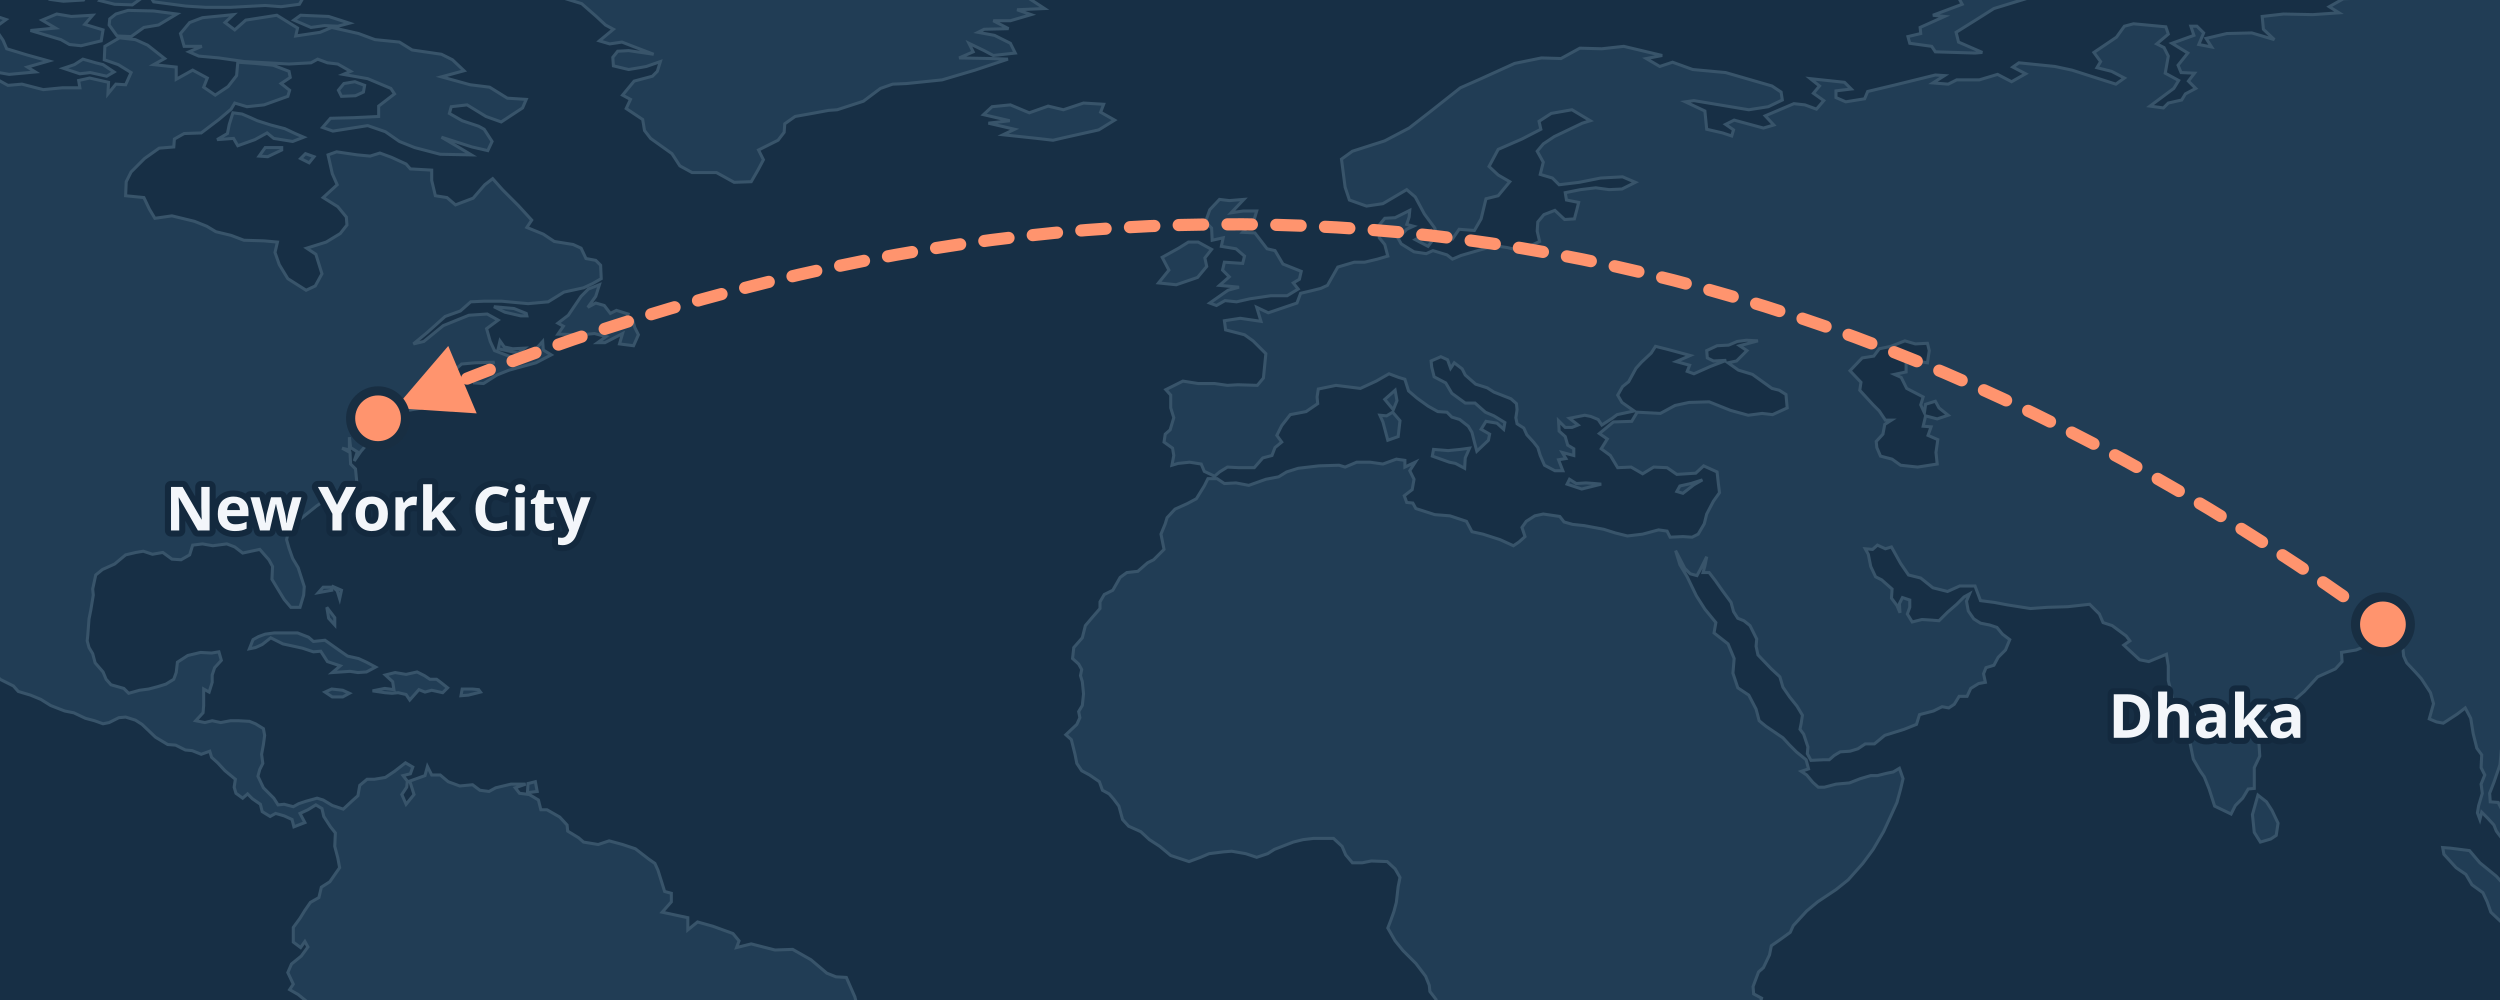
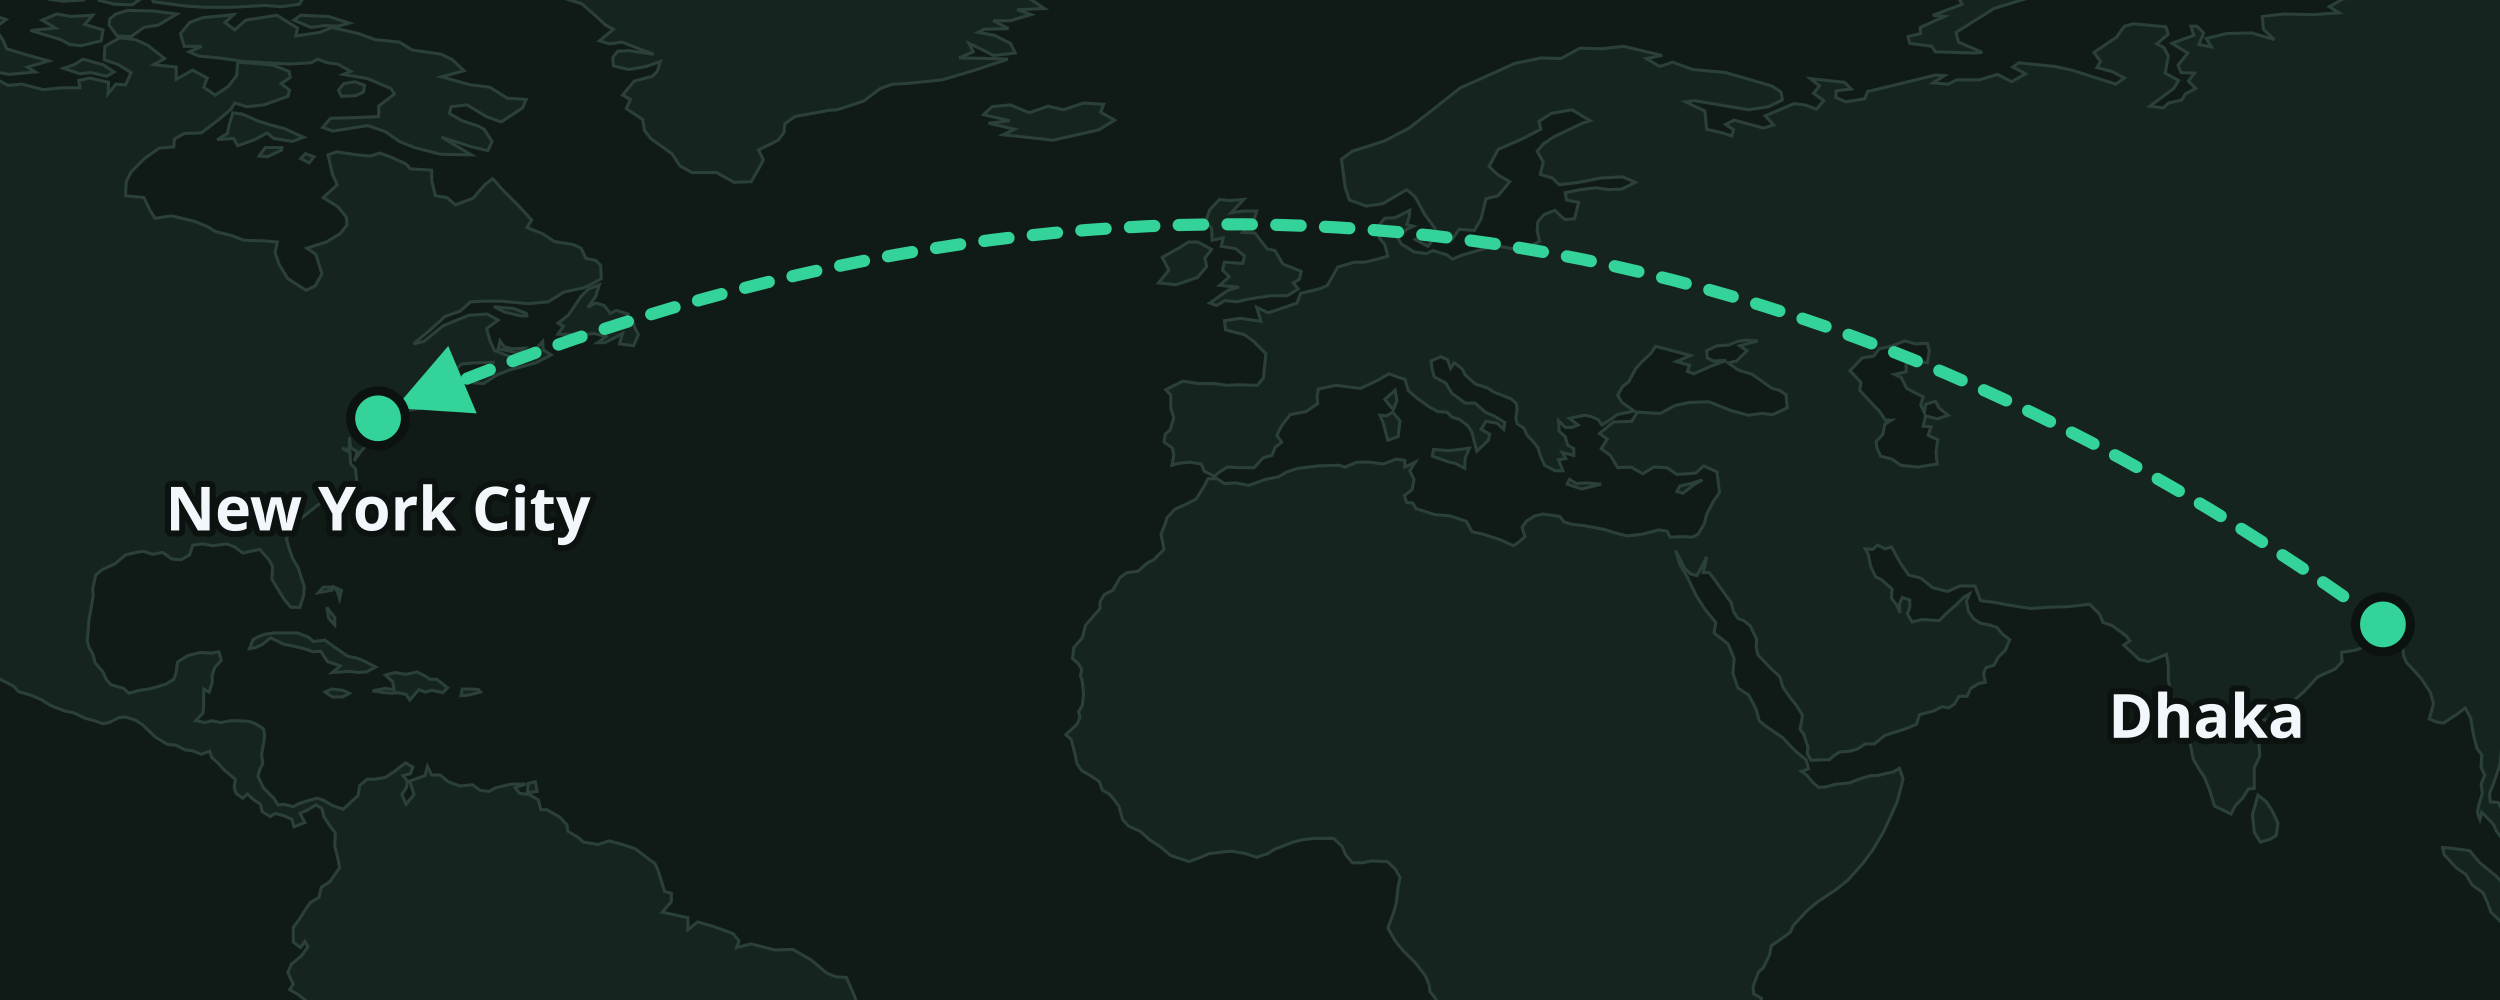
<svg xmlns="http://www.w3.org/2000/svg" viewBox="0 0 410 164" role="img" aria-labelledby="map-title map-description">
  <style>
- .map-land{fill:#213d55;stroke:#38546a;stroke-width:.5}
- .route-line{fill:none;stroke:#ff946e;stroke-width:2;stroke-linecap:round;stroke-dasharray:4 4}
- .route-pin{fill:#ff946e;stroke:#182e42;stroke-width:1.5}
- text{fill:#f3f6fa;font:600 10px system-ui,sans-serif;paint-order:stroke;stroke:#13293e;stroke-width:2px;stroke-linejoin:round}
+ .map-land{fill:#16241f;stroke:#2a4038;stroke-width:.5}
+ .route-line{fill:none;stroke:#34d399;stroke-width:2;stroke-linecap:round;stroke-dasharray:4 4}
+ .route-pin{fill:#34d399;stroke:#0b1210;stroke-width:1.5}
+ text{fill:#f3f6fa;font:600 10px system-ui,sans-serif;paint-order:stroke;stroke:#0b1210;stroke-width:2px;stroke-linejoin:round}
</style>
  <defs>
    <marker id="route-arrow" viewBox="0 0 10 10" refX="8" refY="5" markerWidth="6" markerHeight="6" orient="auto">
-       <path d="M0 0L10 5L0 10z" fill="#ff946e" />
+       <path d="M0 0L10 5L0 10z" fill="#34d399" />
    </marker>
  </defs>
-   <rect width="410" height="164" fill="#172f45" />
+   <rect width="410" height="164" fill="#101a17" />
  <path d="M421.6,161.7 419.4,161.7 417.7,160.1 415.2,158.4 414.3,157.2 412.8,155.6 411.8,154.1 410.3,151.3 408.5,149.6 407.9,147.9 407.2,146.4 405.4,145.1 404.4,143.4 402.8,142.3 400.8,140.1 400.6,139 401.9,139.1 405,139.5 406.7,141.5 408.3,142.8 409.4,143.7 411.3,145.8 413.3,145.8 415,147.2 416.2,148.9 417.7,149.8 416.9,151.4 418,152.1 419.1,153.6 419.8,154.7 421.2,154.9 422.2,156.1 421.7,158.6 421.6,161.7ZM372.4,137.6 370.7,138.1 369.7,136.5 369.4,133.6 370.3,130.4 371.7,131.5 372.6,132.9 373.6,135 373.3,137 372.4,137.6ZM88.1,129.8 86.5,130 86.6,128.5 87.8,128.2 88.1,129.8ZM78.8,113.5 76.8,114 75.6,114.1 75.8,113 77.4,113 78.5,113.1ZM56.2,114.3 54.5,114.3 53.3,113.5 54.4,113 56.2,113.2 57.3,113.7 56.2,114.3ZM64.8,110.3 66.6,110.6 68.4,110.2 69.6,110.8 70.5,111.4 71.6,111.4 72.4,112 73.4,112.8 72.6,113.6 70.8,113.2 69.7,113.5 68.7,113.1 67.2,114.8 66.6,113.9 65.3,113.6 64.3,113.7 63.1,113.6 61.1,113.3 63.1,112.9 64.6,113.1 64.4,111.8 63.2,110.7 64.8,110.3ZM50.6,104.5 51.4,105.2 53.3,105 55.7,106.7 57,107.6 58.8,108 60.1,108.6 61.6,109.4 60.1,110.2 58.7,110.3 57.4,110.1 54.5,110.3 55.8,109.2 53.7,108.5 52.6,106.8 51.4,106.9 49.6,106.3 46.4,105.6 44.4,104.6 43,105.7 41.9,106.2 40.9,106.4 41.5,104.9 42.4,104.4 43.5,104 45,103.8 47.2,103.8 48.8,103.8 50.6,104.5ZM54.9,102.5 53.9,101.4 53.6,99.6 54.9,101.3 54.9,102.5ZM54.4,96.8 52.2,97.2 53,96.3 54.3,96.3ZM56,96.8 55.7,98.2 55.3,96.9 54.4,96.1 56,96.8ZM279.2,78.7 277.8,79.5 276,80.9 275,80.6 275.5,79.7 277.3,79.3 279.2,78.7ZM257.4,78.6 258.5,79.3 260.1,79.2 261.5,79.3 262.6,79.4 259.4,80.2 257,79.4ZM241,73.5 240.3,75.1 240.2,76.8 238.7,76 237.7,75.8 234.9,74.8 235.1,73.7 237.5,73.9 239.5,73.7 241,73.5ZM228.4,67.6 229.6,69 229.3,71.6 227.6,72.2 226.8,69.2 226.3,68.1 227.4,68.2 228.4,67.6ZM229.1,65.7 228.5,67.2 227.1,65.5 228.8,64 229.1,65.7ZM82.7,56.9 84.1,57.2 86,57.1 85,57.9 81.7,57.2 82,55.9 82.7,56.9ZM86.4,51.8 85.4,51.8 82.8,51.2 81,50.3 84.3,50.6 86.3,51.4ZM97.7,48.6 96.4,50.4 97.7,49.7 99.1,50.1 100.1,51.4 101.1,50.9 103,51.5 102.4,53 103.8,52.6 104.1,53.7 104.7,54.9 103.9,56.7 101.6,56.4 102.1,54.7 99.2,56.2 98,56.2 99.4,55.2 97.5,54.7 95.3,54.9 91.5,54.8 92.4,53.5 91.5,53 93.2,51.7 95.3,48.6 96.5,47.4 98.3,46.7 97.7,48.6ZM196.4,45.5 192.9,46.7 190,46.4 191.7,44.3 190.6,42.2 193.3,40.7 194.9,39.7 196.5,39.7 198.7,40.9 197.6,42.3 197.9,43.7 196.4,45.5ZM235.4,38.8 234.2,40.4 232.1,39.3 234.7,37.8 235.4,38.8ZM204,32.7 201.9,34.9 203.9,34.6 206.1,34.6 205.6,36.3 203.8,38.1 205.8,38.2 207.8,40.8 209.1,41.1 210.4,43.3 213.4,44.5 213.1,45.8 212.1,46.4 212.9,47.4 211.1,48.5 208.4,48.5 205,49 202.8,49.5 200.9,49.3 199.5,50.1 198.4,49.7 201.4,47.6 203.2,47.1 200,46.8 201.6,45.4 200.5,44.3 200.8,43 203.8,43.2 204.1,42 202.7,40.8 200.3,40.4 200.6,39 198.8,39.4 198.7,37.4 197.7,36.4 198.4,34.4 200,32.7 201.6,32.9 204,32.7ZM51.5,25.7 50.7,26.7 49.3,26 50.1,25.2 51.5,25.7ZM46.2,24.6 43.9,25.7 42.5,25.6 43.5,24.2 46.2,24.2ZM39.7,18.7 41.1,19.3 42.2,19.8 44.4,20.5 46.7,21.1 48.4,21.9 49.8,22.5 48,23.2 44.9,22.7 43.8,21.8 41.8,22.9 39,23.9 38.3,22.7 35.6,22.9 37.3,21.9 37.6,20.4 38.2,18.5 39.7,18.7ZM181,17.1 180.5,18.4 182.8,19.7 180.2,21.3 174.4,22.6 172.7,23 170.1,22.7 164.5,22.1 166.4,21.2 162.1,20.2 165.6,19.8 161.3,18.8 162.7,17.5 165.7,17.2 168.8,18.5 171.9,17.4 174.4,18 177.7,16.9 181,17.1ZM58.3,15.7 56,15.8 55.5,14.8 56.4,13.7 58.2,13.4 59.8,14 59.6,15.1 58.3,15.7ZM18.7,11.8 17.5,12.5 14.8,11.9 13.1,12.1 10.4,11.2 12.2,10.6 13.6,9.7 15.7,10.3 16.9,10.6 18.7,11.8ZM28.9,11 28.9,13 31.6,11.5 34,12.8 33.4,14.3 35.3,15.6 37.4,14.2 38.8,12.4 39,10.2 41.8,10.4 44.8,10.7 47.4,11.7 47.6,12.7 46.1,13.7 47.5,14.8 47.2,15.8 43.3,17.2 40.5,17.5 38.5,16.9 37.9,17.9 35.9,19.6 33,21.8 30.2,21.9 28.6,22.8 28.5,24.1 26.1,24.3 23.7,26 21.5,28.2 20.7,29.8 20.6,32.1 23.6,32.4 24.5,34.3 25.4,35.8 28.2,35.4 31.9,36.3 33.9,37.1 35.4,38 37.9,38.6 40,39.4 43.3,39.5 45.5,39.7 45.1,41.4 45.8,43.4 47.2,45.7 50.2,47.6 51.7,46.9 52.8,44.9 51.8,41.7 50.3,40.7 53.5,39.7 55.8,38.3 56.9,36.9 56.8,35.6 55.4,33.9 53,32.4 55.3,30.3 54.5,28.5 53.8,25.4 55.2,24.9 58.6,25.4 60.7,25.6 62.3,25.1 64.2,25.8 66.6,26.9 67.3,27.7 70.8,27.9 70.8,29.6 71.4,32.1 73.3,32.4 74.7,33.6 77.6,32.5 79.5,30.3 80.8,29.3 82.4,31.1 85,33.7 87.2,36.1 86.4,37.3 89.1,38.4 90.9,39.6 94,40.1 95.3,40.7 96.1,42.4 97.7,42.7 98.5,43.5 98.6,45.7 97.2,46.5 95.7,47.2 92.5,47.9 89.9,49.5 86.6,49.8 82.3,49.4 79.3,49.4 77.2,49.5 75.5,51 73,51.9 70.1,54.5 67.8,56.4 69.5,56 72.7,53.4 76.9,51.7 79.9,51.5 81.7,52.5 79.8,53.9 80.4,56 81.1,57.5 83.7,58.5 87,58.2 89,56 89.1,57.4 90.4,58.2 87.9,59.5 83.5,60.7 81.5,61.5 79.3,62.9 77.8,62.8 77.7,61.1 81.1,59.4 77.9,59.5 75.7,59.7 73.9,61.3 71.9,62 69.8,62.6 68.6,63.9 68.3,65.3 69,66.4 70.2,66.2 68.7,67 66.3,67.4 64.2,67.6 62.6,68.1 65.5,67.8 63.3,68.7 62,68.7 61.6,70.6 60.2,72.1 58.9,71 59.4,72.1 59.9,73.2 59.2,74 58.1,75.6 58.6,74.1 57.5,73.4 57.3,71.7 57.3,73.8 56.1,73.5 57.4,74.2 57.5,76.1 58.3,76.9 58.5,78.9 57.3,80.4 55.2,81 53.9,82.1 52.9,82.3 51.9,83 49.4,85 48.3,85.9 47.3,87.1 47,88.5 47.4,89.9 48,91.6 48.9,93.1 49.9,96.2 49.8,97.6 49.2,99.6 47.7,99.6 46.6,98.3 45.5,96.5 44.6,95 44.7,92.9 44.1,91.8 42.6,90.1 39.8,90.7 38.5,89.7 37.2,89.2 34.9,89.5 33.2,89.2 31.6,89.4 31.1,91 29.7,91.8 28.2,91.7 26.7,90.6 25,90.9 23.5,90.4 22.3,90.6 20.6,91 18.8,92.5 16.8,93.4 15.7,94.3 15.2,96.6 15.3,97.6 14.9,100 14.6,101.5 14.4,104.1 14.3,105.1 14.6,106.2 15.2,107.2 15.6,108.7 16.9,110.2 17.4,111.4 18.2,112.3 20.3,112.9 21.1,113.7 22.9,113.2 24.4,113 25.9,112.6 27.2,112.2 28.5,111.4 28.9,110.3 29.1,108.6 30.8,107.5 32.9,107 34.7,107.1 35.9,106.9 36.3,108.3 35.2,109.5 34.8,110.7 34.8,111.9 34.3,113.5 33.4,113 33.4,114.7 33.4,115.7 33.3,116.9 32.1,118.2 33.6,118.5 34.8,118.2 36.2,118.5 37.8,118.2 39.1,118.2 40.9,118.3 41.9,118.7 43.2,119.5 43.4,120.6 43.2,122.1 42.9,123.7 43.1,125.2 42.6,126.2 42.3,127.3 43.2,129.2 44,130 44.9,130.9 45.6,132 46.6,131.9 48.1,132.3 49,131.8 50.2,131.4 52,130.9 53,131.2 54.5,132.1 56.3,132.7 57.8,131.3 58.7,130.5 59,128.8 60.2,127.8 61.4,127.8 63.2,127.5 64.7,126.5 66.5,125.1 67.7,125.8 67.3,126.9 66.1,127.2 66.8,128.1 66.7,129.1 65.9,130.3 66.6,131.9 67.9,130.3 67.2,128.1 69.7,127.2 70.1,125.7 70.8,127.1 72.2,127.1 73.5,128.2 75.4,128.9 77.5,128.7 78.7,129.6 80.2,129.8 81.3,129.2 83.8,128.6 86.2,128.6 84.5,129.2 85.2,130.1 86.8,130.3 88.3,131.2 88.7,132.8 89.7,132.8 91.8,134 93,135.3 93.1,136.3 94.9,137.4 95.7,138.1 98.1,138.5 99.9,137.9 102.1,138.5 104.2,139.2 106.4,140.9 107.4,141.6 107.9,142.7 109,146.2 110.1,146.5 110.1,147.9 108.6,149.6 112.8,150.5 112.8,152.5 114.4,151.2 116.9,151.9 120.2,153.1 121.2,154.3 120.8,155.4 123.2,154.8 127.1,155.8 130,155.7 133,157.4 135.6,159.6 137.1,160.2 138.8,160.3 140.2,163.5 140.5,164.7 139.7,168 138.7,169.3 135.9,172.1 134.6,174.3 133.2,176.1 132.1,177.6 132.2,181.3 131.7,184.4 131.5,185.7 130.8,186.5 130.5,189.2 128.5,191.8 128.1,193.9 126.5,194.7 126,195.9 123.9,195.9 120.7,196.7 119.3,197.6 117.1,198.2 114.7,199.8 113,201.8 112.7,203.2 113.1,204.4 112.7,206.4 112.2,207.3 110.8,208.4 108.6,212 106.8,213.6 105.5,214.5 104.6,216.4 103.3,217.5 102.4,218.8 100.1,219.9 98.7,219.5 97.6,219.7 95.7,218.9 94.4,218.9 93.1,217.8 93,218.9 95.5,220.6 95.3,222 96.5,222.8 96.4,223.8 94.5,226.4 91.5,227.4 87.5,227.9 85.3,227.7 85.7,228.8 85.3,230.3 85.7,231.4 84.5,232.1 82.5,232.3 80.5,231.6 80,234.1 81.4,234.7 82.5,234.1 83.1,235.1 81.2,235.7 79.6,237 79.3,239 78.9,240.1 77,240.1 75.4,241.1 74.8,242.6 76.8,244.1 78.7,244.5 78,246.3 75.7,247.4 74.4,249.7 72.5,250.5 71.7,251.5 72.4,253.5 73.7,254.7 71.1,254.6 70.1,255.1 68.3,255.8 68,257.7 64.9,257.1 62.6,255.7 60.1,254.5 59.5,253.3 60,252.1 59,250.8 58.8,247.3 59.6,245.4 61.7,243.9 58.7,243.3 60.6,241.5 61.3,238.2 63.5,238.9 64.6,234.8 63.2,234.2 62.6,236.7 61.3,236.4 62,233.6 62.6,229.9 63.6,228.5 63,226.6 62.8,224.3 64.9,221 66.3,217.8 67.1,214.8 66.7,211.8 67.3,210.2 67,207.7 68.2,205.3 68.6,201.4 69.2,197.3 69.8,192.8 69.7,189.5 69.3,186.7 67.2,185.5 63.1,182.7 59.5,180.5 58,179.3 57.2,177.6 55.8,174.4 53.8,170.8 51.9,166.8 51.1,165.9 50.5,164.4 48.9,163.1 47.5,162.3 48.1,161.4 47.2,159.5 47.8,158.1 49.4,156.8 50.5,155.3 50,154.4 49.3,155.4 48.1,154.5 48.1,152.1 49.2,150.6 50,149.3 50.9,148 52.3,147.2 52.7,145.5 54.1,144.6 55,143.3 55.7,142.3 55.4,140.7 54.9,138.8 55,136.6 54.2,135.6 53.1,133.9 52.8,132.6 51.8,132 50.5,132.8 49.2,133.4 50,134.9 48.2,135.6 47.9,134.4 46.6,133.8 45.2,133.4 44.3,133.9 43,133.1 42.7,131.9 41.4,131 40.6,130.2 39.8,130.9 38.7,130.1 38.4,129.1 38.6,127.8 36.9,126.4 35.7,125.1 34.7,124.2 34.4,123.2 33,123.7 31.5,123.1 30.4,123 28.8,122.2 27.5,122.1 25.5,120.9 23.3,118.8 22.2,118.1 20.6,117.6 19.5,117.7 17.9,118.5 16.9,118.7 15.5,118.2 14,117.8 12.1,116.9 10.6,116.6 8.3,115.7 6.7,114.7 5,114 3,113.4 2.2,112.5 0,111.4 -1,110.1 -1.5,109.1 -0.5,107.8 -1.2,106.3 -2.1,104.5 -3.8,102.5 -5.8,100.9 -6.8,99.7 -8.5,98.8 -8.6,97.1 -9.6,96.6 -10.8,95.7 -11.3,94.3 -12.4,94.1 -13.5,93.1 -14.5,92.1 -15.6,90 -16.3,88.4 -17.7,86.9 -19.6,86.4 -19.5,88.2 -19.3,89.7 -17.2,91.9 -16.3,93.2 -15.5,94.4 -14.5,95.7 -13.2,96.7 -12.6,98.5 -12,99.4 -11.4,100.3 -11.3,101.4 -10.3,101.5 -9.5,102.4 -8.8,103.3 -9.7,104.4 -10.6,103.1 -11.9,102 -13.3,101 -14.4,100.5 -14.3,99.1 -14.6,98 -15.6,97.4 -16.9,96.5 -18.9,95.7 -20.1,94.6 -19.1,94.5 -18.3,92.9 -19.9,91.4 -21,90.9 -21.8,89.6 -22.5,88.3 -23.4,86.7 -24.3,84.9 -24.6,83.9 -25.9,82.8 -27,81.9 -28.2,81.8 -30.7,81.1 -31.5,79.7 -33.4,77.7 -35.1,74.9 -35.9,73.8 -37.5,72.1 -37.7,70.5 -38.8,69.4 -38.4,67.7 -38.4,66 -39.1,64.5 -38.3,62.6 -37.8,59 -38.2,56.3 -38.8,54.6 -39.4,53.6 -36.2,53.9 -35.2,55.8 -35,53.6 -35.7,52 -39.8,50 -41.2,49.2 -44.9,48.3 -46,46.6 -45.7,45.3 -48.3,44.5 -48.6,42.9 -51,41.4 -51.1,40.4 -52.2,39.6 -53.9,39 -54.5,37.3 -57.1,35.6 -58.2,33.8 -60.1,33.6 -63.3,33.6 -65.6,33 -69.7,30.9 -71.7,30.5 -75.1,29.8 -77.9,30 -81.9,29.1 -84.2,28.2 -86.4,28.7 -86,30 -87.1,30.2 -89.5,30.6 -91.2,31.3 -93.4,31.7 -93.7,30.5 -92.8,28.5 -90.7,27.9 -93.8,28.5 -95.2,29.9 -98,31.3 -96.6,32.3 -98.5,33.7 -100.6,34.5 -102.6,35.2 -106.2,37.1 -106.9,38 -109.2,38.9 -110.6,38.7 -112.4,39.3 -114.5,40 -116.1,40.6 -119.6,41.2 -117.7,39.9 -115.7,39.3 -113.6,38.2 -111.1,38 -110.1,37.2 -107.4,36 -105.4,34.9 -105.1,33.3 -104.1,32.2 -106.4,32.8 -108.1,33.2 -109.4,32.1 -110.7,31.9 -112.7,32.7 -113.9,32.7 -114.1,31.5 -115,30 -117.6,30.4 -119.3,29.5 -120.7,29 -120.7,27.9 -122.2,27 -121.5,25.8 -119.8,24.7 -119.1,23.7 -117.5,23.6 -116.1,23.9 -114.5,22.9 -113.1,23.1 -111.5,22.5 -113,21.2 -111.6,20.4 -112.8,20.4 -114.9,20.9 -117.1,20.9 -119.9,21.1 -122.9,20.6 -123.7,19.8 -126.2,18.7 -123.4,17.8 -118.9,16.8 -117.3,16.8 -117.6,17.8 -113.4,17.8 -115,16.5 -117.4,15.8 -118.9,14.8 -120.8,13.9 -123.5,13.3 -122.4,12.2 -118.9,12.2 -116.3,11.3 -115.9,10.3 -113.8,9.3 -111.9,9.1 -108.1,8.2 -106.2,8.4 -103.2,7.3 -100.1,7.7 -98.7,8.6 -94.4,8.3 -91.5,9.1 -89.4,8.9 -85.2,9.6 -81.4,9.8 -79.8,10 -77.2,9.7 -74.1,10.3 -72,10.6 -68.2,11.1 -65.1,12 -63,12.2 -61.3,11.4 -58.8,10.7 -55.9,11 -52.9,10.1 -49.6,9.6 -48.2,10.4 -46.7,10 -46.3,9 -44.9,9.2 -41.5,11 -38.8,9.7 -38.6,11.2 -36.1,10.9 -32.9,10.4 -29.9,11.2 -25.2,12 -22.5,12.3 -20.5,12.2 -17.8,13.2 -20.6,14.2 -17,14.6 -11.6,14.4 -9.9,14 -7.8,15.2 -5.6,14.2 -7.6,13.4 -6.3,12.7 -3.9,12.6 -2.3,12.4 -0.7,12.9 1.3,14 3.6,13.8 7.1,14.7 10.2,14.4 13.1,14.4 12.9,13.2 14.7,12.8 17.8,13.5 17.7,15.4 19,13.8 20.6,13.9 21.5,11.9 19.4,10.6 17.1,9.8 17.2,7.6 19.6,6.2 22.2,6.5 24.2,7.4 27,9.6 25.2,10.6 28.9,11ZM-18.3,3.8 -19.3,4.7 -14.9,4.1 -12.1,5.1 -9.8,4.1 -8,4.7 -6.4,6.7 -5.4,5.9 -6.8,3.8 -5,3.5 -3,3.8 -0.8,4.7 0.5,6.6 1.1,8 4.4,9 8,10 4.5,11 5.8,11.8 1.5,12.2 -1.9,11.6 -4.2,11.8 -8,12.4 -13.9,12.8 -16.6,12.9 -17.7,12 -20.4,11.4 -22.2,11.7 -24.7,10.1 -23.3,9.9 -20.3,9.5 -17.4,9.6 -14.8,9.3 -18.7,8.8 -23,9 -25.8,8.9 -26.9,8.2 -22.2,7.4 -25.3,7.4 -28.8,6.9 -27.1,5.4 -25.7,4.6 -20.4,3.4 -18.3,3.8ZM1,3.2 -0.8,4.5 -3.9,3.1 -0.5,2.7 1,3.2ZM57.3,3.8 55.4,4.3 53.2,4.2 51,4.5 48.2,3.3 49.3,2.5 53.9,2.7 57.3,3.8ZM36.9,3.7 38.5,4.9 40.3,3.3 45.4,2.5 48.8,4.6 48.5,5.9 52.5,5.3 54.4,4.5 58.8,5.5 61.5,6.5 65.5,6.9 67.6,8.2 72.4,8.9 74.2,9.8 76.1,11.6 72.4,12.6 77.1,13.9 80.3,14.3 83.2,16.1 86.3,16.3 85.7,17.7 82.2,20 79.7,19.1 76.6,17.2 74,17.5 73.7,18.6 75.8,19.8 78.5,20.7 79.4,21.2 80.7,23.2 80,24.7 77.4,24.1 72.4,22.5 75.3,24.2 77.3,25.4 72.2,25.3 68,24.2 65.5,23.2 63.2,21.6 60.3,20.6 54.6,21.5 52.9,20.9 54.2,19.4 58,19.3 62.1,19.1 62.1,17.4 64.7,15.4 64.1,14.5 60.3,12.9 56.3,12.2 57.5,11.7 55.4,10.5 53.7,10.3 52.1,9.7 51,10.3 47.4,10.5 40.1,10.1 35.9,9.5 32.6,9.2 31,8.5 33.1,7.6 30.2,7.6 29.6,5.5 31.1,3.7 33.2,2.9 38.3,2.4 36.9,3.7ZM9.3,2.3 11.7,2.7 15.2,2.5 13.9,4 16.9,4.9 16.6,6.7 13.3,7.5 11.4,7.3 10,6.5 5,5 9.1,4.6 6.9,3.3 9.3,2.3ZM23.6,4.5 21.5,6 19.2,5.9 17.9,4.1 18,3.1 19,2.3 21,1.7 25.2,1.8 29,2.3 26,4.1 23.6,4.5ZM22.8,0 21.7,0.8 18.8,0.7 16.4,0.1 17.4,-0.8 20.3,-1.3 22,-0.6 22.8,0ZM13,-3.4 14.5,-2.5 14.6,-1.5 13.7,0 10.4,0.2 8.2,-0.1 8.3,-1.3 5,-1.1 4.9,-2.7 7,-2.6 10,-3.3 12.8,-3.2ZM-6.4,-2.4 -5.6,-1.7 -3.9,-2 -1.8,-1.9 -2.6,-0 -9.4,0.3 -14.4,1.2 -17.5,1.2 -13.6,-0.3 -22.6,-0.1 -25.4,-0.4 -22.7,-2.4 -20.8,-3 -15.2,-2.3 -11.6,-1.1 -8.1,-0.9 -11,-2.9 -9.2,-3.6 -7.1,-3.4 -6.4,-2.4ZM325.1,8.6 323.9,8.7 317.4,8.5 316.8,7.6 313.2,7.1 312.9,6 315,5.5 314.9,4.5 318.9,2.7 317,2.5 321.8,0.7 321.3,-0.2 325.7,-1.2 332.3,-2.5 339,-2.9 342.4,-3.6 346.3,-3.9 347.7,-3.1 346.4,-2.5 339.3,-1.5 333.2,-0.5 327,1.4 324,3.3 320.8,5.3 321.2,6.9 325.1,8.6ZM20.6,-4.2 22.9,-3.6 26.8,-3.6 28.5,-2.9 30.4,-1.7 31.6,-1.2 34.3,-1.1 37.2,-1 40.4,-1.4 44.5,-1.6 47.7,-1.4 49.9,-0.7 49.1,0.7 46.1,1.1 43.5,0.9 37.8,1.2 33.7,1.2 30.5,1 25.2,0.3 24.5,-0.8 24.2,-1.8 22.2,-2.6 18.1,-2.9 15.8,-3.5 16.5,-4.3 20.6,-4.2ZM423.9,-3.9 424.5,-3 426.3,-3.4 432.2,-3.4 436.7,-2.4 438.3,-1.7 437.8,-0.7 435.6,-0.1 430.3,1 428.8,1.6 431.3,1.9 434.2,2.4 436,2 437.1,3.3 441.1,2.5 447.6,2.8 448,3.8 456.4,4.1 456.5,2.5 460.8,2.9 464,2.9 467.2,3.9 468.1,5.2 466.9,6 469.4,7.6 472.6,8.4 474.5,6.3 477.7,7.2 481.1,6.7 485,7.3 486.5,6.7 489.7,7 488.3,5.2 490.9,4.3 509,5.6 510.7,6.8 515.9,8.3 524,7.9 528,8.3 529.7,9.1 529.4,10.6 531.9,11.1 534.6,10.7 538.1,10.7 541.9,11.1 545.7,10.8 549.2,12.6 551.6,12 550,10.7 550.9,9.8 557.3,10.4 561.4,10.2 567.2,11.2 570,12.1 570,20 567.4,20.9 564.8,20.8 566.6,21.8 567.8,23.5 568.7,24 568.5,25.4 564.7,25 559.1,26.5 557.4,26.7 554.3,28.1 551.4,29.3 550.7,30.2 547.8,28.9 542.6,30.4 541.7,29.7 539.8,30.5 537.1,30.3 536.4,31.6 534,33.5 536.4,34.8 536.1,37.7 534.3,37.8 533.4,39.4 534.2,40.3 530.7,41.3 530,43.6 527.1,44.1 526.5,46.1 523.6,48 522.8,46.6 522,43.7 520.9,39.2 521.8,36.5 523.5,35.3 523.6,34.3 526.7,33.9 530.3,31.4 533.7,29.3 537.3,27.7 538.9,24.9 536.5,25.1 535.3,26.7 530.2,28.9 528.6,26.5 523.4,27.1 518.4,30.5 520.1,31.7 515.6,32.2 512.5,32.4 512.7,31 509.6,30.7 507.1,31.7 501,31.3 494.4,31.9 487.9,35.8 480.3,40.5 483.4,40.8 484.4,42 486.3,42.5 487.6,41.5 489.8,41.6 492.7,43.8 492.8,45.5 491.2,47.5 491,49.9 490.1,53.1 487.1,56 486.4,57.4 483.7,59.7 481,62 479.7,63.2 477.1,64.4 475.8,64.4 474.6,63.4 471.9,64.9 470.8,65.4 469.9,66.1 469.4,68.2 468.4,68.7 467.3,69.6 465.9,69.9 465,71.4 466.7,72.8 468.4,75.1 468.9,76.4 468.9,78.7 468.2,79.8 466.4,80.2 464.8,81 463,81.2 462.7,80.1 463.1,78.6 462.2,76.5 463.7,76.2 462.3,74.5 461.1,74.5 460,74.1 460,72.9 460.8,71.2 459.5,70.7 458.5,70.1 455.7,70.7 454.3,71.7 452.1,72.2 453.2,71.3 454.3,69.2 453.3,68.1 451.5,68.8 449.3,70.2 448,71.5 446.1,71.6 445.1,72.5 446.1,73.9 447.8,74.2 449.4,75.7 451.6,74.3 453.4,75 454.7,75.1 455,76.1 452.2,76.7 451.3,77.8 449.3,78.8 448.3,80.2 450.5,81.3 451.2,83.2 452.5,85.1 453.8,86.6 453.8,88.1 452.5,88.6 453,89.7 454.2,90.3 453.9,92 453.4,93.5 452.3,93.7 450.8,95.9 449.2,98.5 447.3,100.9 444.6,102.8 441.8,104.4 439.5,104.7 438.3,105.6 436.5,105.9 433.7,106.9 431.6,107.2 430.9,109.3 429.8,109.4 429.3,108 427,106.6 423.4,108.6 421.8,110.5 421.3,111.9 422.9,114 424.7,116.6 426.5,117.8 427.8,119.4 428.7,123.1 428.4,126.7 426.7,128 424.4,129.3 422.8,130.9 420.3,132.8 419.6,131.5 420.2,130.2 418.7,129 417,128.7 416.2,127.7 415.2,125.6 413.4,124.7 411.7,124.7 412,123.2 410.2,123.2 410,125.4 409,128.3 408.3,130.1 408.4,131.5 409.7,131.6 410.6,133.4 410.9,135.1 412,136.3 413.2,136.5 414.3,137.6 415.9,139 416.8,140.3 416.9,141.6 416.9,143.2 417,144.4 418.5,146.7 417,147.5 415.1,146.1 412.8,144.5 412.5,143.5 411.4,142.1 411.1,140.5 410.4,139.4 410.6,137.9 409.4,136.3 409,135.3 408,134.2 407,133.2 406.7,134.4 406.3,133.3 406.5,132.1 407.1,130.1 406.9,128.6 407.5,127.1 406.9,125.9 407,123.8 406.2,122.7 405.6,120.3 405.2,117.8 404.3,116.1 403,117.1 400.7,118.6 399.6,118.4 398.4,117.9 399.1,115.4 398.6,113.6 397.1,111.3 396.2,110.3 394.7,108.7 394.2,107.6 394.1,106.6 393.7,105.6 392.8,104.5 391,104.4 390.5,106.3 389.4,106.3 388.1,105.9 386.4,106.6 384,107 384.1,108.5 383,109.7 380.1,111 377.9,113.4 376.4,114.7 374.4,116 373.4,117.4 371.6,118.1 370.6,118.2 370.1,119.7 370.5,122.3 370.6,124 369.7,125.9 369.7,129.3 368.7,129.4 367.8,130.9 366.6,132.1 365.9,133.5 363.2,132.2 362.3,129.4 361.5,127.4 360.8,126.4 359.7,124.5 359.2,122 358.9,120.8 357.1,118 356.2,114.1 355.6,111.6 355.6,109.2 355.3,107.3 352.4,108.5 350.9,108.2 348.3,105.8 349.3,105.1 348.7,104.3 346.4,102.6 344.9,102.1 344.3,100.7 342.7,99.1 339.1,99.5 335.8,99.6 333,99.8 329.2,99.2 327.1,98.8 324.8,98.5 323.9,96.1 321.4,96.1 319.4,97 317,96.4 315,94.8 313,94.3 311.7,92.4 310.2,89.7 309.2,90 307.9,89.4 307.1,90.1 305.9,90 306.4,90.9 306.8,92.9 307.6,94.6 308.6,95.1 310.3,96.6 310.2,98.1 311.1,99.3 311.6,100.5 311.5,99 312,98 313.2,98.4 313.2,99.6 312.8,100.7 313.6,102 315.2,101.6 316.8,101.7 318,101.8 319.4,100.4 320.9,99.1 322.1,97.9 323,97.4 322.5,98.6 322.8,100.2 323.7,101.5 324.8,102.2 326.3,102.5 327.5,102.9 328.4,104 329.6,104.9 328.9,106.6 327.7,107.8 327,109.1 325.7,109.5 325.3,110.5 325.6,111.9 324.5,112.1 323.2,112.9 322.6,114.2 321.3,114.2 320.5,115.5 319.6,116.1 318.5,115.9 317.1,116.6 314.8,117.2 314.3,118.8 312.3,119.6 309.1,120.6 307.4,122 305.9,122 304.7,122.8 303.4,123.2 301.8,123.3 300.8,123.9 300,124.6 299,124.6 297,124.7 296.4,123.6 296.5,122.5 295.8,120.4 295.2,119.6 295.4,118.6 295.6,117.3 294.7,115.8 293.5,114.3 292.4,112.7 291.9,111 290.5,109.7 288.3,107.4 288,106 288.1,104.8 287,102.6 286,101.8 285,101.4 284.3,100.3 283.9,98.8 282.5,96.9 281.3,95.2 280.3,93.9 279.3,93.9 279.6,92.8 279.9,91.3 278.9,93.3 278.3,94.4 277.2,94.1 276.3,93.2 274.8,90.3 275.5,92.6 276.7,94.6 278.2,97.7 278.9,98.8 279.6,99.9 281.4,102.1 281.1,103.8 283.4,105.6 284.4,108 284.2,110.4 285,112.8 286.8,114 288,116.3 288.5,118.2 289.6,119.1 292.4,121 293.5,122.2 294.6,123.3 296.2,124.6 296.6,126.1 295.4,126.5 296.3,127.1 297.3,128.3 298.2,129.1 299.2,129.1 301.1,128.6 303.3,128.4 305.1,127.7 306.8,127.2 307.9,127.2 309.5,126.8 310.5,126.6 311.5,126 312.1,127.7 311.7,129.4 311.1,131.6 310.1,133.8 308.9,136.4 307.2,139.3 305.5,141.6 303.1,144.3 301.1,145.9 298.1,147.9 296.3,149.4 294.1,151.8 293.6,152.9 291.8,154.2 290.5,155.1 290.2,156.6 289.2,158.7 288.4,159.4 287.5,161.8 287.6,163 288.9,163.7 288.4,165.4 288.4,167 289.1,168.2 289.9,170.2 291,171.5 290.9,173.5 291.1,175.3 291.2,178.4 291.6,179.4 291,180.8 290.2,182.2 288.9,183.4 287.1,184.2 284.8,185.2 282.6,187.3 280.4,189.1 279.4,191 280.4,192.5 280.7,193.7 281.1,196.1 280.7,197.1 280.9,198.2 280.1,199 278.4,199.6 276,200.7 275.1,201.5 275.8,202.4 275.7,203.5 275.2,204.9 274.9,206.6 274.4,207.5 273,208.5 271.8,209.8 271.2,210.8 270.1,212.3 267.9,214.3 266.4,215.5 264.9,216.5 262.8,217.2 261.8,217.3 260.3,217.6 257.2,217.6 256,217.8 253.1,218.5 251.4,218.8 250.1,219.6 248.4,218.9 246.8,218 246.5,216.6 245.9,215.2 246.4,213.3 245.1,211.5 244.1,209.8 242.7,207.2 241.2,205.6 240.4,204.2 240,202.2 239.5,200.8 238.8,197.7 238.8,195.3 238.5,194.2 237.7,193.4 236.7,191.7 235.7,189.3 235.2,188.1 233.6,186.1 233.5,184.6 233.3,183.3 233.6,181.6 234.2,179.8 235,177.1 236.6,175 237.3,174.1 237.5,172.6 237.4,171.5 236.8,170.7 236.2,169.5 235.8,168.3 236.5,167.1 235.9,165.2 235.5,163.9 234.5,162.6 234.4,161.6 233.8,160.1 232.2,158 230.1,155.9 228.8,154.3 227.6,152.2 228.1,150.9 228.6,149.5 229,148 229.3,145.4 229.6,143.9 228.8,142.5 227.5,141.3 224.9,141.2 223.4,141.5 221.8,141.5 220.7,140.2 220.1,138.8 218.7,137.5 217.1,137.5 215.4,137.5 213.7,137.7 212.1,138.1 209,139.3 207.9,140 206.1,140.6 204.3,140 202,139.6 200.7,139.7 198.3,140 196.9,140.6 195,141.3 192,140.3 190.2,138.8 188.5,137.7 187.1,136.4 185.1,135.5 184.1,134.4 183.5,132.2 182.6,131 181.9,130.2 180.8,129.6 180.3,128.2 178.7,127.1 177.4,126.4 176.6,125.2 176.3,123.7 175.7,121.3 174.8,120.5 176.6,118.8 177.1,117.7 176.9,116.7 177.5,115.7 177.7,113.8 177.5,111.8 177.2,110.8 177.4,109.8 176.9,108.9 175.9,108 176.1,106.2 177.5,104.6 178,102.6 179.1,101.3 180.4,99.8 180.4,98.7 181.1,97.5 182.5,96.8 183.7,94.7 184.8,93.9 186.6,93.7 188.2,92.3 189.2,91.8 190.9,90.1 190.4,87.6 191.1,85.9 191.4,84.9 192.7,83.5 194.7,82.6 196.2,81.8 197.5,79.7 198.1,78.5 199.6,78.5 200.8,79.3 202.7,79.2 204.8,79.6 207.6,78.6 209.7,78.2 211,77.4 212.9,76.8 216.3,76.4 219.6,76.3 220.6,76.6 222.5,75.8 224.7,75.8 226.8,76.1 229,75.3 230.4,75.5 230.4,76.6 232.1,75.8 231.2,77.2 231.9,78.6 231.6,80.3 230.3,81.3 230.7,82.4 231.7,82.5 232.2,83.4 235.3,84.4 237.8,84.6 240.5,85.5 241.4,87.2 243.2,87.6 246,88.5 248.2,89.5 249.1,88.9 250.1,88 249.6,86.5 250.3,85.5 251.7,84.6 253.1,84.3 255.8,84.7 256.5,85.6 257.9,86 259.8,86.2 263,86.8 264.9,87.4 266.9,87.9 269.4,87.6 272,86.9 273.4,87.1 273.9,88.1 276,88 277.5,88.1 278.5,87.6 279.5,85.9 279.9,84.3 281,82.2 282,80.8 281.8,79.2 281.6,77.4 279.4,76.4 278.1,77.6 275,77.8 273.4,76.7 271.2,76.6 269.4,77.7 267.5,76.6 265.3,76.7 264.1,74.7 262.6,73.6 263.6,72 262.3,71.1 264.6,69.2 267.6,69.1 268.5,67.6 272.3,67.8 274.7,66.5 277,66 280.3,65.9 283.8,67.3 286.7,68.1 289,67.8 290.7,68 293.1,66.9 292.9,64.7 291.8,64 290.6,63.7 287.4,61.4 285.1,60.7 283.4,59.5 284.8,59.2 286.5,57.5 285.3,56.7 288.3,55.9 286.4,55.8 284.9,56 283.5,56.6 281.6,56.7 279.9,57.5 280,58.7 281,59.2 283.1,59.1 280.5,60.1 277.8,61.3 276.7,60.9 277.1,59.9 274.9,59.3 277.2,58.3 273.5,57.3 271.5,56.8 270.8,57.9 269.2,59.4 268.3,60.4 267.1,62.6 266.1,63.4 265.3,64.8 266,66 268,67.4 265.2,68 264.4,68.6 262.7,69.7 262.1,68.8 260.9,68.3 259.9,68.1 257.4,68.6 258.8,69.7 257.8,70.1 256.7,70.1 255.6,69 255.7,70.7 256.7,71.6 257.1,73 258.1,73.6 258.1,74.7 256.2,74.2 256.8,75.2 255.6,75.4 256.3,77.2 255,77.2 253.3,76.3 252.6,74.7 252.2,73.4 251.5,72.5 250.4,71.3 249.9,70.2 248.8,69.5 248.6,68.5 248.8,67.2 248.7,66.2 247.8,65.4 245,64.3 243.9,63.6 242,63 240.3,61.5 239.8,60.5 238.5,59.5 237.9,60.4 237.4,59 236.3,58.5 234.7,59.2 234.8,60.2 235.2,61.8 237.1,62.8 238.1,64.5 240.3,66.1 241.9,66.1 243.6,67.6 245,68.2 246.8,69.3 246.6,70.4 245.5,69.4 243.7,69.1 242.9,70.4 244.3,71.2 244.1,72.2 242.2,74 241.8,72.5 241.4,70.9 240.8,69.9 239.4,68.8 238.1,68.4 237.3,67.6 235.8,67.5 234.2,66.6 232.4,65.3 231,64.1 230.4,62.2 229.4,61.9 227.8,61.3 225.7,62.5 223.1,63.7 219.1,63.2 216.2,63.8 216,65.1 216.1,66.2 214.2,67.5 211.6,68 210.2,69.8 209.4,71.4 210.2,72.5 209.1,73.4 208.6,74.7 207.1,75.1 205.7,76.7 203.2,76.7 201.3,76.6 200,77.4 199.2,78.1 197.5,77.3 197,76.1 195.1,75.8 193.2,76 192.2,76.3 192.5,74.7 192.3,73.5 190.9,72.5 191.1,71.2 191.9,70.5 192.5,68.5 192,66.9 192,64.8 191.2,63.9 194,62.5 196.5,62.9 199.2,62.9 201.3,63.2 203,63.1 206.2,63.2 207.2,62 207.6,58 205.5,55.9 204.1,54.9 201,54.1 200.8,52.6 203.4,52.2 206.8,52.7 206.1,50.4 208,51.3 212.7,49.7 213.3,48.1 215,47.7 216.6,47.3 217.7,46.8 219.4,43.8 222.1,43 223.8,43 225.9,42.5 227.6,42 227.1,40.1 226.2,39 226.2,36.9 227.1,35.8 228.8,35.7 231.2,34.5 231.1,35.6 230.7,36.8 231.8,37.1 230.7,37.6 229.3,39.1 229.8,40 231.9,41.3 233.9,41.6 235,41.1 237.3,41.8 238.2,42.5 239.6,41.9 242.7,41 245.2,40.3 247.2,40.6 249.3,41.1 252.5,39.6 252.1,37.9 252.2,36.4 253.2,35.2 255,34.5 256.6,36 258.2,35.9 258.6,34.4 258.9,33.2 256.9,32.8 256.7,31.6 259.2,31.1 261.7,30.8 263.9,31.1 266,31 268.2,29.9 266.1,29 262.5,29.2 259,29.9 255.7,30.3 254.6,29.2 252.6,28.6 253.1,26.6 252.1,24.8 253.1,23.6 254.9,22.4 259.5,20.2 260.8,19.8 257.8,18 254.4,18.6 252.4,19.9 252.7,21.2 249.6,22.8 245.7,24.5 244.2,27.3 245.7,28.7 247.6,29.8 245.7,32.1 243.7,32.6 242.9,35.9 241.8,37.8 239.3,37.6 238.2,39.2 235.9,39.3 235.3,37.4 233.6,35.1 232.1,32.3 230.7,31.1 226.8,33.4 224.1,33.8 221.3,32.8 220.6,30.7 220,26.1 221.8,24.8 227.1,23.1 231.1,21 234.7,18.2 239.5,14.4 242.9,12.9 248.4,10.4 252.8,9.5 256,9.6 259.1,7.9 262.7,8 266.3,7.6 272.6,9.1 270,9.6 272.2,10.9 274.3,10.2 277.6,11.4 283,11.9 290.6,14.1 292.1,15.1 292.3,16.4 290,17.5 286.8,18 277.8,16.5 276.4,16.7 279.6,18.2 279.9,21.2 282.5,21.8 284,22.3 284.3,21.3 283,20.4 284.4,19.7 289.2,21 290.9,20.5 289.5,19 294.2,17 296,17.2 297.9,17.9 299.1,16.5 297.4,15.3 298.4,14.1 296.9,12.9 302.5,13.5 303.6,14.6 301.1,14.9 301.1,16 302.7,16.7 305.8,16.2 306.3,15 310.5,14 317.4,12.3 318.9,12.4 317,13.6 319.5,13.8 320.9,13.1 324.6,13.1 327.6,12.2 329.9,13.4 332.2,12.1 330.1,11 331.1,10.3 337,10.9 339.8,11.5 347,13.8 348.4,12.8 346.3,11.7 343.9,11.1 344.5,10.1 343.4,8.6 347.1,6.1 348.4,4.3 349.9,3.9 355.2,4.4 355.6,5.6 353.7,7.2 354.9,7.8 355.6,9.2 355.1,12 357.3,13.2 356.5,14.5 352.6,17.4 354.8,17.7 355.6,16.9 357.8,16.4 358.4,15.4 360.1,14.5 358.9,13.3 359.9,12 357.7,11.9 357.2,10.7 358.8,8.7 356.2,7.1 359.8,5.8 359.3,4.3 360.3,4.3 361.4,5.4 360.6,7.3 362.7,7.7 361.8,6.3 365.2,5.5 369.3,5.4 373,6.5 371.2,4.8 371,2.7 374.5,2.3 379.3,2.4 383.6,2.1 382,1.1 384.3,-0.2 386.6,-0.3 390.5,-1.3 395.8,-1.5 401.7,-2.3 403.4,-1.8 407.8,-2.9 411.5,-2.9 412.1,-3.7 414,-4.6 418.7,-5.4 422.1,-4.7 419.4,-4.3 423.9,-3.9ZM308.2,67.4 309.2,68.9 310.2,68.9 309.1,69.6 308.8,71.2 307.7,72.4 307.8,73.4 308.4,74.8 310.3,75.3 311.7,76.3 314.5,76.6 317.7,76.1 317.5,74.2 317.8,72.1 316.2,71.4 316.7,70 315.4,69.9 315.8,68.2 317.7,68.7 319.5,68.1 318,66.9 317.4,65.8 315.8,66.3 315.6,67.7 315,66.4 315.4,65.1 312.7,63.7 311.8,61.9 310.7,61.4 312.6,61 312.6,59.5 314.3,59.2 316.1,59.5 316.4,57.5 316.1,56.3 314.1,56.4 312.4,55.9 310.1,56.8 308.2,57.2 307.3,58.4 305.4,58.7 303.4,60.8 305.2,62.7 305,64 307.2,66.4 308.2,67.4ZM22.3,-5 17.7,-5.1 21.2,-5.6 22.6,-5.3ZM-10.4,-5.4 -14.1,-4.8 -17.1,-5.5 -15.4,-6.1 -12.5,-6.3 -9.7,-6ZM259.4,-5.7 255,-4.9 251.5,-5.4 252.8,-5.9 251.6,-6.5 255.8,-6.9 256.6,-6.2 259.4,-5.7ZM18.3,-6.1 15.4,-5.7 13.8,-6.2 12.9,-6.9 15.3,-7.7 16.5,-7.5 18.9,-6.8ZM9.9,-6.6 10.7,-5.8 7.4,-6 4.1,-6.7 -0.4,-6.8 1.6,-7.4 -0.8,-7.8 2.9,-8.3 8.3,-7.6 9.9,-6.6ZM420.2,-6.6 408.9,-5.8 412.5,-8.5 414.2,-8.7 415.7,-8.6 420.7,-7.4ZM246.5,-9.4 253.1,-7.9 248.1,-7.1 246.9,-5.7 245.2,-5.3 244.2,-3.6 241.8,-3.5 237.5,-4.8 239.3,-5.5 236.3,-6 232.4,-7.7 230.9,-9.3 236.3,-10 237.4,-9.3 240.3,-9.3 244,-10.1 246.5,-9.4ZM73,-16.2 78.3,-16.1 82.6,-15.8 86.3,-15.3 81.3,-13.9 76.5,-13.5 74.7,-13 79,-13 74.3,-11.8 71.1,-11.2 67.6,-9.6 63.5,-9.3 62.2,-8.9 56.2,-8.6 58.9,-8.4 57.6,-8 59.2,-7.1 57.3,-6.4 54.2,-5.8 53.3,-5 50.5,-4.4 54.2,-4 48.9,-2.4 43.7,-2.9 37.8,-2.6 34.8,-2.8 31,-2.9 30.8,-3.9 34.5,-4.4 33.5,-5.8 34.7,-5.9 40,-5.1 37.3,-6.4 34.1,-6.7 35.7,-7.5 39.2,-8 37,-9.5 36.1,-10.5 41.6,-10.4 43.2,-10.2 46.3,-10.9 41.8,-11.2 34.8,-11 31.3,-11.7 29.6,-12.5 27.3,-13.1 29.8,-14.2 32.1,-14.2 36.1,-14.6 39,-15.3 41.5,-15.2 43.6,-14.6 45.2,-15.7 47.8,-16 51.4,-16.3 57.5,-16.3 58.6,-16.1 64.3,-16.5 68.7,-16.3 73,-16.2ZM155.8,-17 168.3,-15.5 164.6,-14.7 157,-14.6 146.2,-14.4 147.2,-14 154.3,-14.3 160.3,-13.6 164.2,-14.2 165.9,-13.5 163.7,-12.3 168.8,-13 178.5,-13.8 184.5,-13.4 185.6,-12.6 177.4,-11.2 176.3,-10.7 169.9,-10.4 174.5,-10.3 172.2,-8.8 170.6,-7.5 170.7,-5.3 173.1,-4 169.9,-3.9 166.6,-3.3 170.3,-2.2 170.8,-0.5 168.7,-0.3 171.3,1.4 166.8,1.6 169.1,2.4 165.7,3.4 162.9,3.4 165.4,4.7 161.4,4.8 160.4,5.3 163.1,5.8 165.7,7.1 166.5,8.7 162.9,9.1 161.4,8.3 158.9,7.1 159.6,8.5 157.3,9.5 162.5,9.6 165.3,9.7 159.9,11.5 154.5,13.1 148.7,13.7 146.4,13.8 144.4,14.5 141.6,16.6 137.3,18 135.9,18.1 133.2,18.6 130.4,19.1 128.7,20.3 128.6,21.7 127.6,23 124.4,24.6 125.2,26.2 124.3,27.9 123.2,29.8 120.4,29.9 117.5,28.3 113.5,28.3 111.5,27.2 110.2,25.2 106.7,22.7 105.7,21.4 105.4,19.6 102.7,17.8 103.4,16.3 102.1,15.6 104,13.3 107,12.5 107.8,11.7 108.3,10.1 106,10.9 104.9,11.1 103.1,11.4 100.6,10.8 100.5,9.4 101.3,8.4 103.1,8.3 107.2,8.9 103.8,7.6 102,6.9 100,7.2 98.3,6.7 100.6,4.8 99.3,4.1 97.8,2.7 95.4,0.6 92.8,-0.2 87.5,-2.2 83.2,-2.4 77.9,-2.3 73,-2.1 70.7,-2.8 67.2,-4 72.4,-4.6 76.5,-4.8 67.9,-5.3 63.4,-6.1 71.3,-7.8 78.6,-8.8 79.4,-9.5 74,-10.2 75.7,-11 82.6,-12.4 85.5,-12.6 84.7,-13.5 89.4,-14.1 95.6,-14.4 101.7,-14.4 103.9,-13.8 109.2,-14.9 114,-14.1 116.8,-14 121,-13.3 116.2,-14.4 123.2,-16.5 130.2,-16.4 132.8,-17.1 139.8,-17.3 155.8,-17Z" class="map-land" fill-rule="evenodd" />
  <path d="M390.8 102.4Q240 -7 67 66" class="route-line" marker-end="url(#route-arrow)" />
  <circle cx="390.8" cy="102.4" r="4.5" class="route-pin" />
  <circle cx="62" cy="68.6" r="4.5" class="route-pin" />
  <text x="378" y="121" text-anchor="end">Dhaka</text>
  <text x="62" y="87" text-anchor="middle">New York City</text>
</svg>
